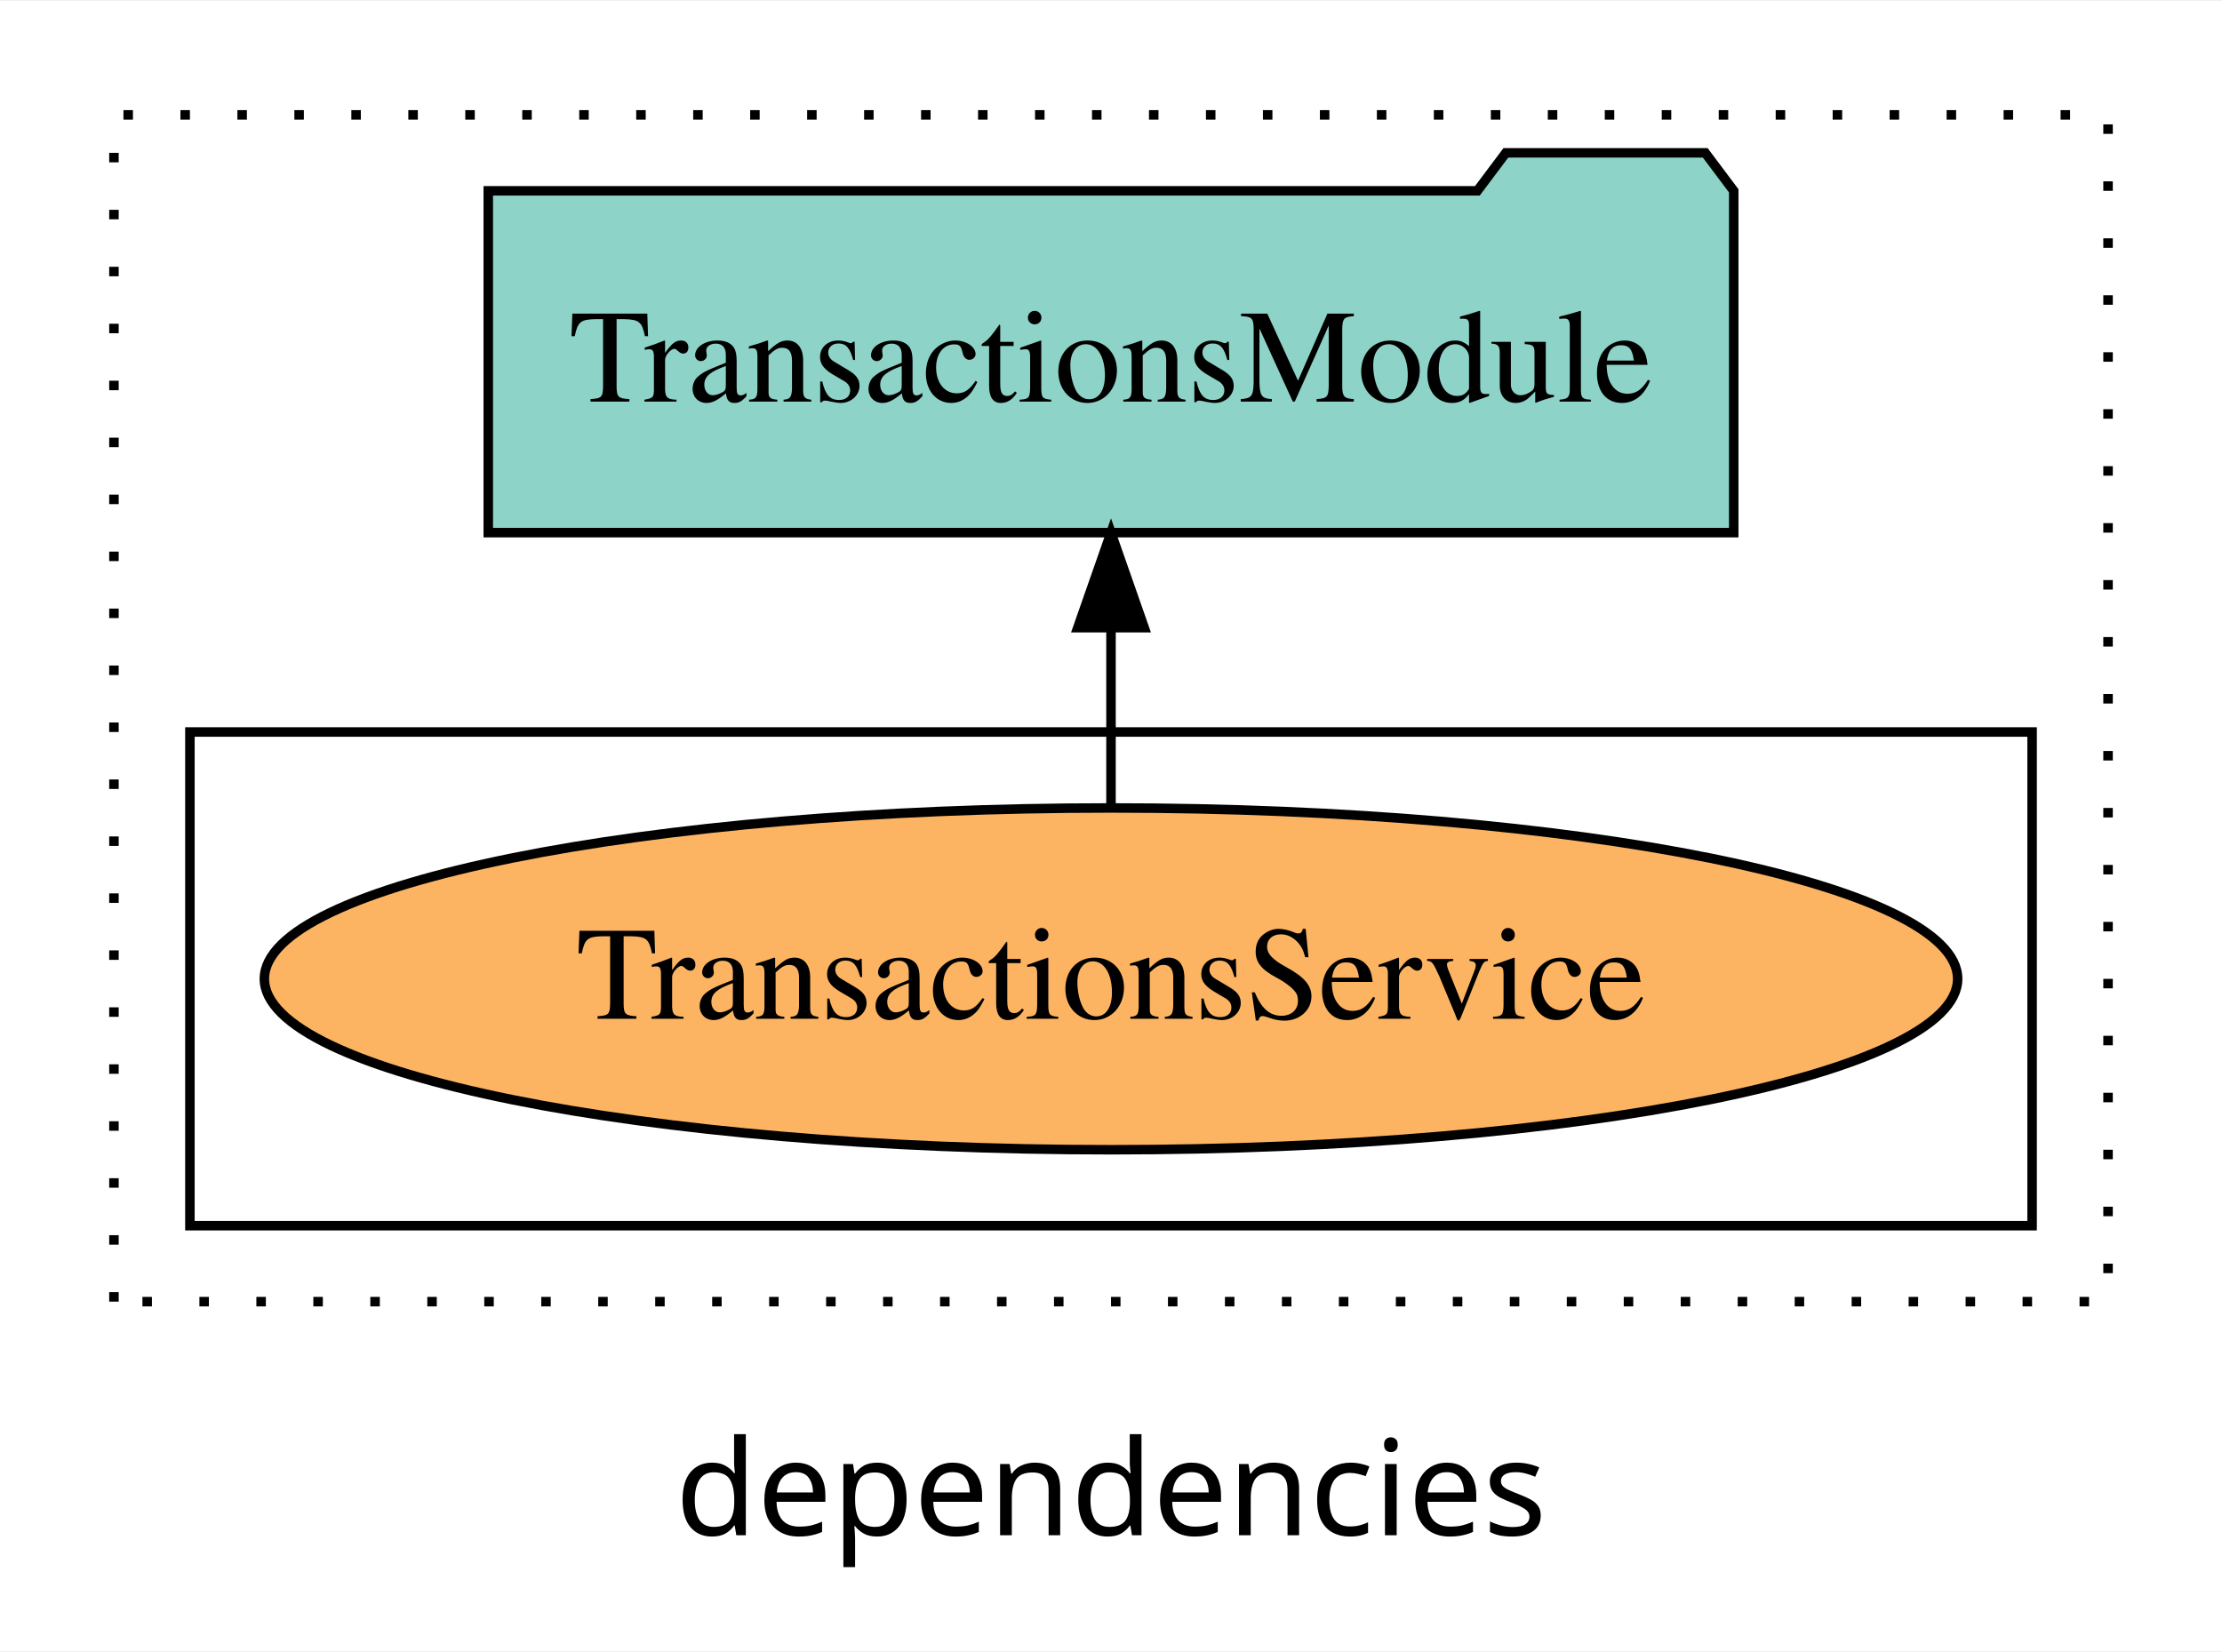
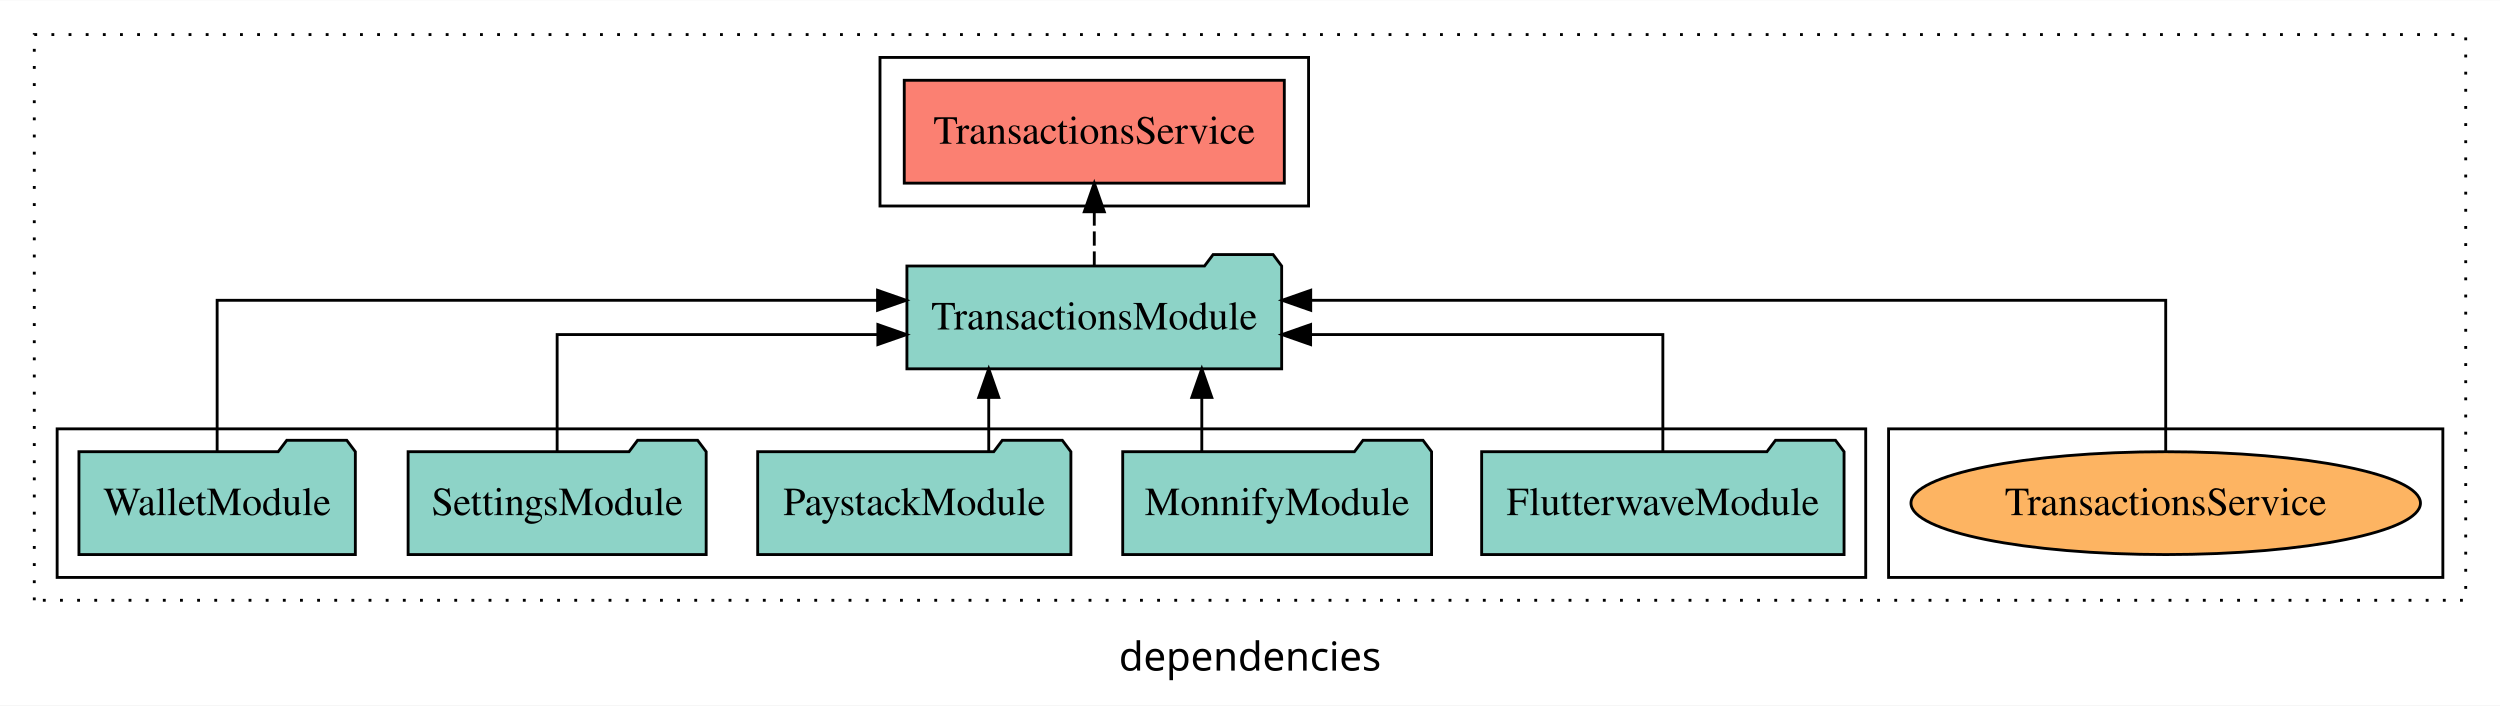
- <svg xmlns="http://www.w3.org/2000/svg" width="234pt" height="174pt" viewBox="0.00 0.00 234.00 173.80">
-   <g id="graph0" class="graph" transform="scale(1 1) rotate(0) translate(4 169.8)">
-     <polygon fill="white" stroke="transparent" points="-4,4 -4,-169.8 230,-169.8 230,4 -4,4" />
-     <text text-anchor="middle" x="113" y="-8.2" font-family="sans-serif" font-size="14.00">dependencies</text>
+ <svg xmlns="http://www.w3.org/2000/svg" width="875pt" height="247pt" viewBox="0.00 0.00 875.00 246.80">
+   <g id="graph0" class="graph" transform="scale(1 1) rotate(0) translate(4 242.8)">
+     <polygon fill="white" stroke="transparent" points="-4,4 -4,-242.8 871,-242.8 871,4 -4,4" />
+     <text text-anchor="middle" x="433.5" y="-8.2" font-family="sans-serif" font-size="14.00">dependencies</text>
    <g id="clust1" class="cluster">
-       <polygon fill="none" stroke="black" stroke-dasharray="1,5" points="8,-32.8 8,-157.8 218,-157.8 218,-32.8 8,-32.8" />
+       <polygon fill="none" stroke="black" stroke-dasharray="1,5" points="8,-32.8 8,-230.8 859,-230.8 859,-32.8 8,-32.8" />
    </g>
    <g id="clust6" class="cluster">
-       <polygon fill="none" stroke="black" points="16,-40.8 16,-92.8 210,-92.8 210,-40.8 16,-40.8" />
+       <polygon fill="none" stroke="black" points="657,-40.8 657,-92.8 851,-92.8 851,-40.8 657,-40.8" />
+     </g>
+     <g id="clust4" class="cluster">
+       <polygon fill="none" stroke="black" points="304,-170.8 304,-222.8 454,-222.8 454,-170.8 304,-170.8" />
+     </g>
+     <g id="clust3" class="cluster">
+       <polygon fill="none" stroke="black" points="16,-40.8 16,-92.8 649,-92.8 649,-40.8 16,-40.8" />
    </g>
    <g id="node1" class="node">
-       <ellipse fill="#fdb462" stroke="black" cx="113" cy="-66.8" rx="89.16" ry="18" />
-       <text text-anchor="middle" x="113" y="-62.6" font-family="Times,serif" font-size="14.00">TransactionsService</text>
+       <polygon fill="#8dd3c7" stroke="black" points="641.42,-84.8 638.42,-88.8 617.42,-88.8 614.42,-84.8 514.58,-84.8 514.58,-48.8 641.42,-48.8 641.42,-84.8" />
+       <text text-anchor="middle" x="578" y="-62.6" font-family="Times,serif" font-size="14.00">FlutterwaveModule</text>
+     </g>
+     <g id="node6" class="node">
+       <polygon fill="#8dd3c7" stroke="black" points="444.58,-149.8 441.58,-153.8 420.58,-153.8 417.58,-149.8 313.42,-149.8 313.42,-113.8 444.58,-113.8 444.58,-149.8" />
+       <text text-anchor="middle" x="379" y="-127.6" font-family="Times,serif" font-size="14.00">TransactionsModule</text>
+     </g>
+     <g id="edge1" class="edge">
+       <path fill="none" stroke="black" d="M578,-84.82C578,-102.17 578,-125.8 578,-125.8 578,-125.8 454.71,-125.8 454.71,-125.8" />
+       <polygon fill="black" stroke="black" points="454.71,-122.3 444.71,-125.8 454.71,-129.3 454.71,-122.3" />
    </g>
    <g id="node2" class="node">
-       <polygon fill="#8dd3c7" stroke="black" points="178.58,-149.8 175.58,-153.8 154.58,-153.8 151.58,-149.8 47.42,-149.8 47.42,-113.8 178.58,-113.8 178.58,-149.8" />
-       <text text-anchor="middle" x="113" y="-127.6" font-family="Times,serif" font-size="14.00">TransactionsModule</text>
+       <polygon fill="#8dd3c7" stroke="black" points="497.05,-84.8 494.05,-88.8 473.05,-88.8 470.05,-84.8 388.95,-84.8 388.95,-48.8 497.05,-48.8 497.05,-84.8" />
+       <text text-anchor="middle" x="443" y="-62.6" font-family="Times,serif" font-size="14.00">MonnifyModule</text>
    </g>
-     <g id="edge1" class="edge">
-       <path fill="none" stroke="black" d="M113,-84.91C113,-84.91 113,-103.79 113,-103.79" />
-       <polygon fill="black" stroke="black" points="109.5,-103.79 113,-113.79 116.5,-103.79 109.5,-103.79" />
+     <g id="edge2" class="edge">
+       <path fill="none" stroke="black" d="M416.63,-84.91C416.63,-84.91 416.63,-103.79 416.63,-103.79" />
+       <polygon fill="black" stroke="black" points="413.13,-103.79 416.63,-113.79 420.13,-103.79 413.13,-103.79" />
+     </g>
+     <g id="node3" class="node">
+       <polygon fill="#8dd3c7" stroke="black" points="370.81,-84.8 367.81,-88.8 346.81,-88.8 343.81,-84.8 261.19,-84.8 261.19,-48.8 370.81,-48.8 370.81,-84.8" />
+       <text text-anchor="middle" x="316" y="-62.6" font-family="Times,serif" font-size="14.00">PaystackModule</text>
+     </g>
+     <g id="edge3" class="edge">
+       <path fill="none" stroke="black" d="M342.06,-84.91C342.06,-84.91 342.06,-103.79 342.06,-103.79" />
+       <polygon fill="black" stroke="black" points="338.56,-103.79 342.06,-113.79 345.56,-103.79 338.56,-103.79" />
+     </g>
+     <g id="node4" class="node">
+       <polygon fill="#8dd3c7" stroke="black" points="243.16,-84.8 240.16,-88.8 219.16,-88.8 216.16,-84.8 138.84,-84.8 138.84,-48.8 243.16,-48.8 243.16,-84.8" />
+       <text text-anchor="middle" x="191" y="-62.6" font-family="Times,serif" font-size="14.00">SettingsModule</text>
+     </g>
+     <g id="edge4" class="edge">
+       <path fill="none" stroke="black" d="M191,-84.82C191,-102.17 191,-125.8 191,-125.8 191,-125.8 303.25,-125.8 303.25,-125.8" />
+       <polygon fill="black" stroke="black" points="303.25,-129.3 313.25,-125.8 303.25,-122.3 303.25,-129.3" />
+     </g>
+     <g id="node5" class="node">
+       <polygon fill="#8dd3c7" stroke="black" points="120.37,-84.8 117.37,-88.8 96.37,-88.8 93.37,-84.8 23.63,-84.8 23.63,-48.8 120.37,-48.8 120.37,-84.8" />
+       <text text-anchor="middle" x="72" y="-62.6" font-family="Times,serif" font-size="14.00">WalletModule</text>
+     </g>
+     <g id="edge5" class="edge">
+       <path fill="none" stroke="black" d="M72,-85.08C72,-106.12 72,-137.8 72,-137.8 72,-137.8 303.14,-137.8 303.14,-137.8" />
+       <polygon fill="black" stroke="black" points="303.14,-141.3 313.14,-137.8 303.14,-134.3 303.14,-141.3" />
+     </g>
+     <g id="node7" class="node">
+       <polygon fill="#fb8072" stroke="black" points="445.51,-214.8 312.49,-214.8 312.49,-178.8 445.51,-178.8 445.51,-214.8" />
+       <text text-anchor="middle" x="379" y="-192.6" font-family="Times,serif" font-size="14.00">TransactionsService </text>
+     </g>
+     <g id="edge6" class="edge">
+       <path fill="none" stroke="black" stroke-dasharray="5,2" d="M379,-149.91C379,-149.91 379,-168.79 379,-168.79" />
+       <polygon fill="black" stroke="black" points="375.5,-168.79 379,-178.79 382.5,-168.79 375.5,-168.79" />
+     </g>
+     <g id="node8" class="node">
+       <ellipse fill="#fdb462" stroke="black" cx="754" cy="-66.8" rx="89.16" ry="18" />
+       <text text-anchor="middle" x="754" y="-62.6" font-family="Times,serif" font-size="14.00">TransactionsService</text>
+     </g>
+     <g id="edge7" class="edge">
+       <path fill="none" stroke="black" d="M754,-85.08C754,-106.12 754,-137.8 754,-137.8 754,-137.8 454.75,-137.8 454.75,-137.8" />
+       <polygon fill="black" stroke="black" points="454.75,-134.3 444.75,-137.8 454.75,-141.3 454.75,-134.3" />
    </g>
  </g>
</svg>
